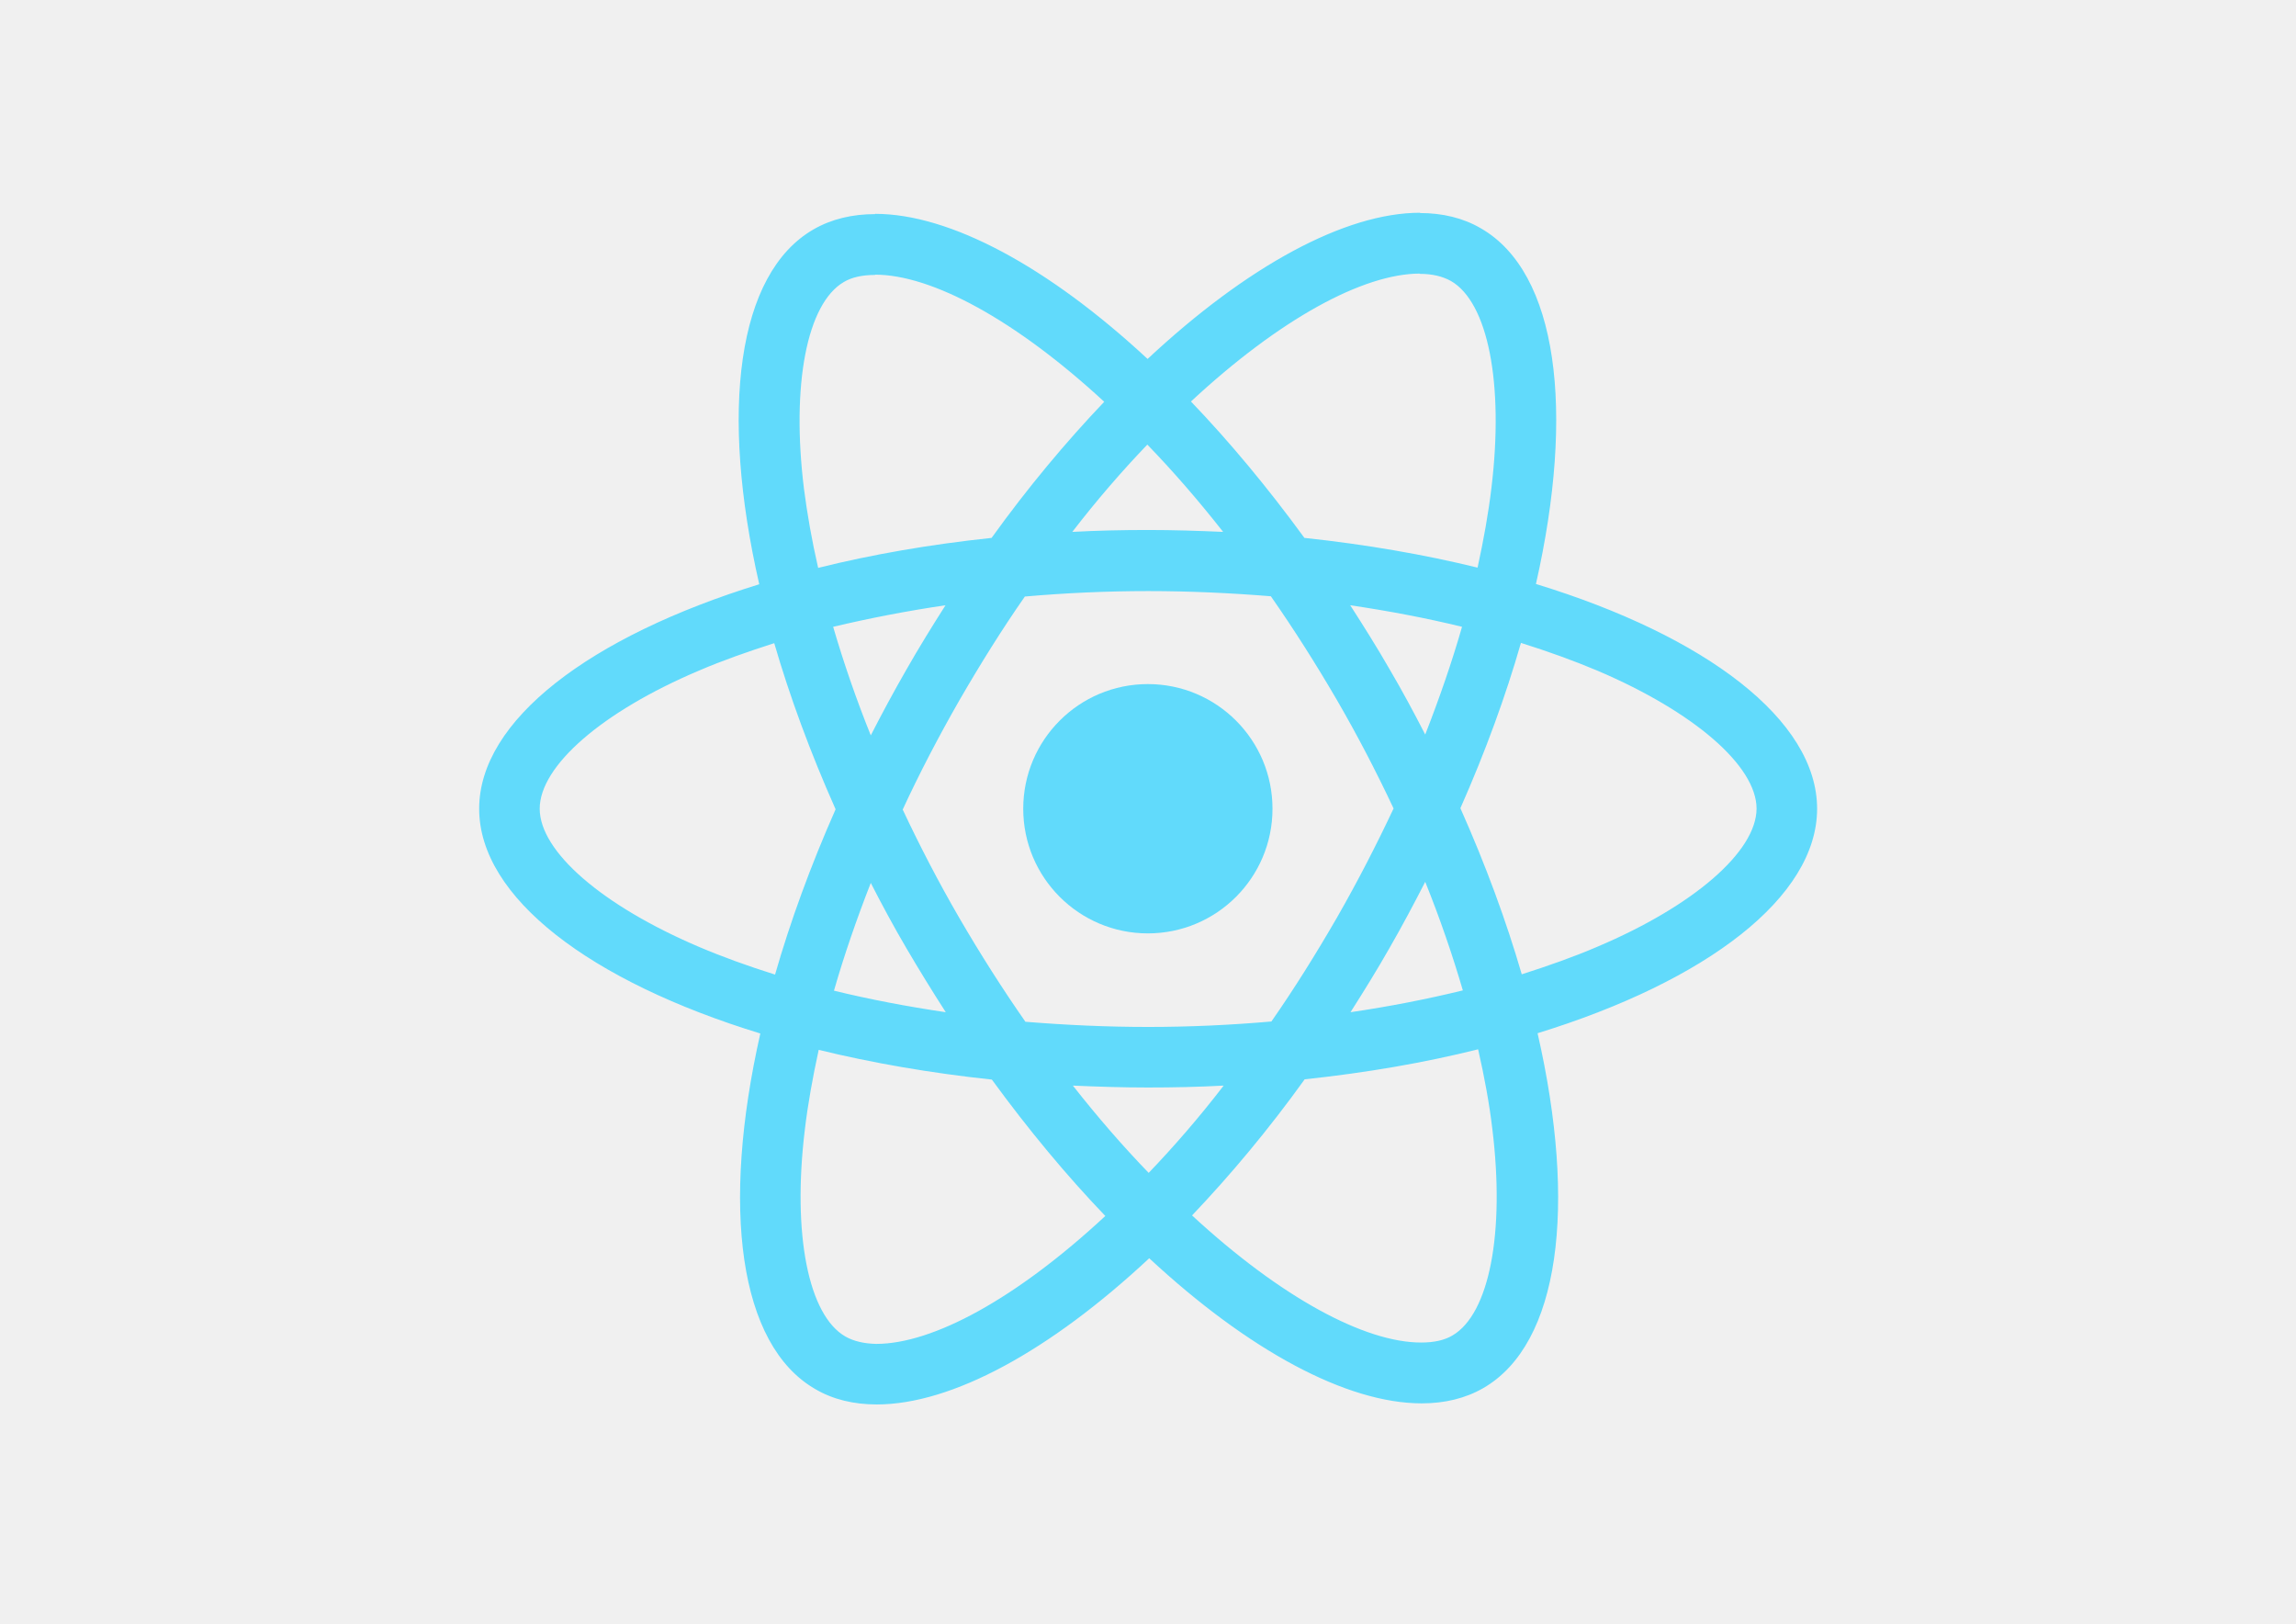
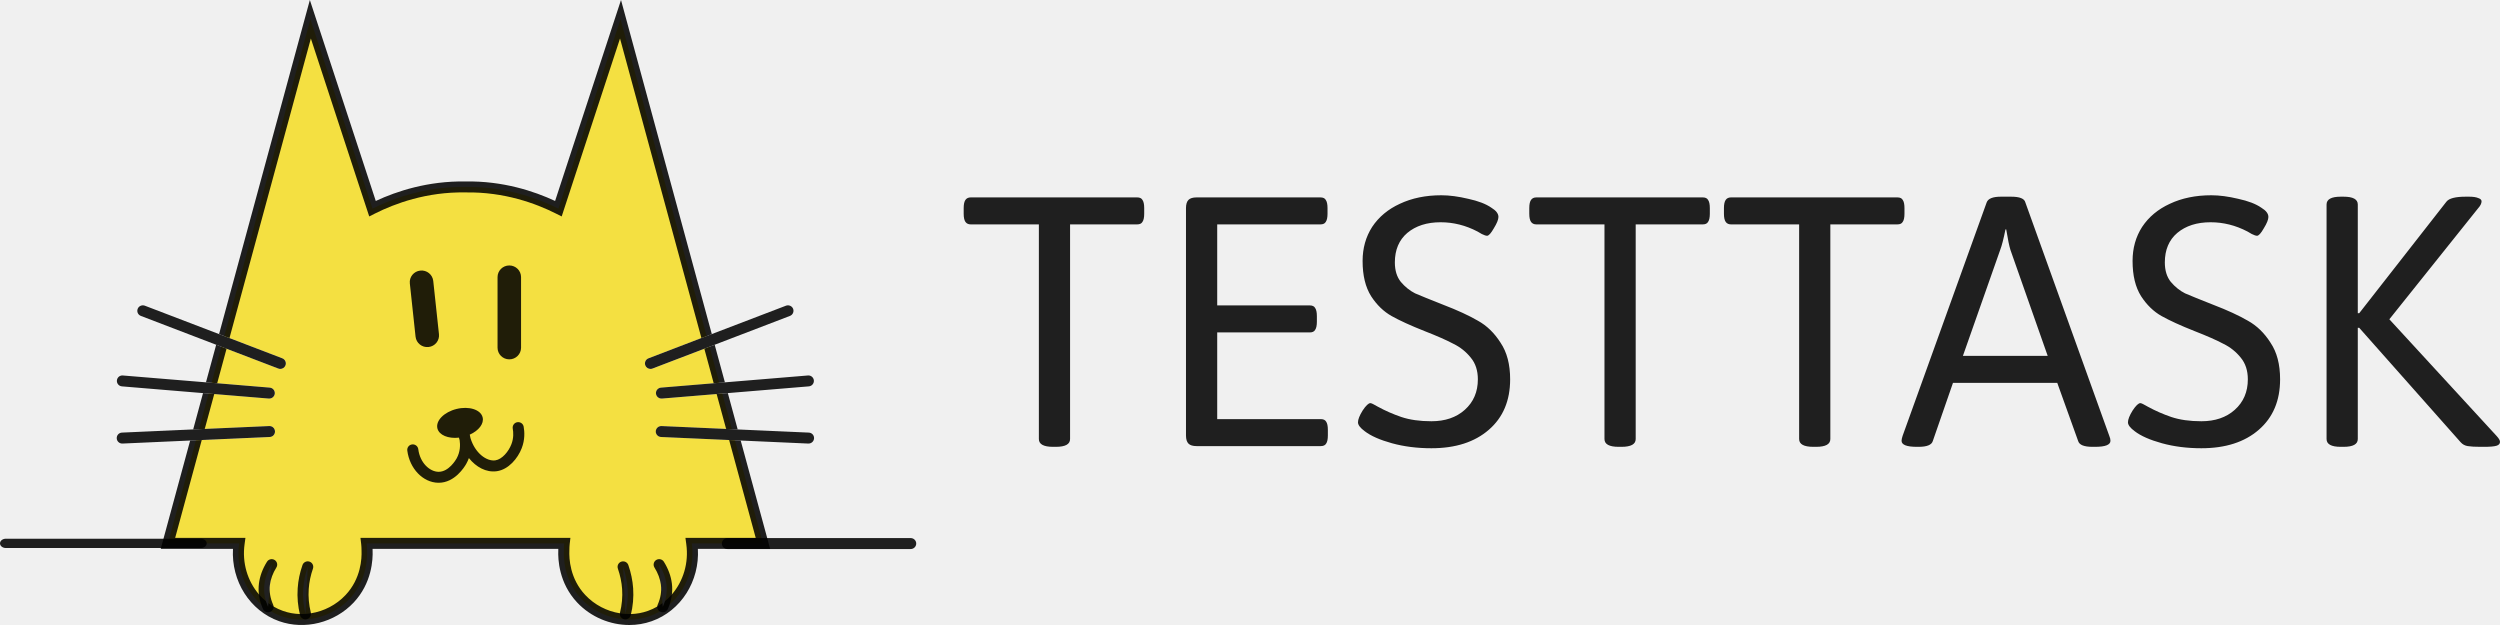
- <svg xmlns="http://www.w3.org/2000/svg" viewBox="0 0 841.9 595.3">
-   <g fill="#61DAFB">
-     <path d="M666.3 296.5c0-32.5-40.7-63.3-103.1-82.4 14.4-63.6 8-114.2-20.2-130.4-6.5-3.8-14.1-5.6-22.4-5.6v22.3c4.6 0 8.3.9 11.4 2.6 13.6 7.8 19.5 37.5 14.9 75.7-1.1 9.4-2.9 19.3-5.1 29.4-19.6-4.8-41-8.5-63.5-10.9-13.5-18.5-27.5-35.3-41.6-50 32.6-30.3 63.2-46.9 84-46.9V78c-27.5 0-63.5 19.6-99.9 53.6-36.4-33.8-72.4-53.2-99.9-53.2v22.3c20.7 0 51.4 16.5 84 46.6-14 14.7-28 31.4-41.3 49.9-22.6 2.4-44 6.1-63.6 11-2.3-10-4-19.7-5.2-29-4.7-38.2 1.1-67.9 14.6-75.8 3-1.8 6.9-2.6 11.5-2.6V78.5c-8.4 0-16 1.8-22.6 5.6-28.1 16.2-34.4 66.7-19.9 130.1-62.2 19.2-102.7 49.9-102.7 82.3 0 32.5 40.7 63.3 103.1 82.4-14.4 63.6-8 114.2 20.2 130.4 6.5 3.8 14.1 5.6 22.5 5.6 27.5 0 63.5-19.6 99.9-53.6 36.4 33.8 72.4 53.2 99.9 53.2 8.4 0 16-1.8 22.6-5.6 28.1-16.2 34.4-66.7 19.9-130.1 62-19.1 102.5-49.9 102.5-82.3zm-130.2-66.7c-3.7 12.9-8.3 26.2-13.5 39.5-4.1-8-8.4-16-13.1-24-4.6-8-9.5-15.8-14.4-23.4 14.2 2.1 27.9 4.7 41 7.9zm-45.8 106.5c-7.8 13.5-15.8 26.3-24.1 38.2-14.9 1.3-30 2-45.2 2-15.1 0-30.2-.7-45-1.9-8.3-11.9-16.4-24.6-24.2-38-7.6-13.1-14.5-26.4-20.8-39.8 6.2-13.4 13.2-26.8 20.7-39.9 7.8-13.5 15.8-26.3 24.1-38.2 14.9-1.3 30-2 45.2-2 15.1 0 30.2.7 45 1.9 8.3 11.9 16.4 24.6 24.2 38 7.6 13.1 14.5 26.4 20.8 39.8-6.3 13.4-13.2 26.8-20.7 39.9zm32.3-13c5.4 13.4 10 26.8 13.8 39.8-13.1 3.2-26.9 5.9-41.2 8 4.9-7.7 9.8-15.6 14.4-23.7 4.6-8 8.9-16.1 13-24.1zM421.2 430c-9.3-9.6-18.6-20.3-27.8-32 9 .4 18.2.7 27.5.7 9.4 0 18.7-.2 27.8-.7-9 11.7-18.3 22.4-27.5 32zm-74.4-58.9c-14.2-2.1-27.9-4.7-41-7.9 3.7-12.9 8.3-26.2 13.5-39.5 4.1 8 8.4 16 13.1 24 4.7 8 9.5 15.8 14.4 23.4zM420.7 163c9.3 9.6 18.6 20.3 27.8 32-9-.4-18.2-.7-27.5-.7-9.4 0-18.7.2-27.8.7 9-11.7 18.3-22.4 27.5-32zm-74 58.9c-4.9 7.7-9.8 15.6-14.4 23.7-4.6 8-8.9 16-13 24-5.4-13.4-10-26.8-13.8-39.8 13.1-3.1 26.9-5.8 41.2-7.9zm-90.5 125.2c-35.4-15.1-58.3-34.9-58.3-50.6 0-15.7 22.9-35.6 58.3-50.6 8.6-3.7 18-7 27.7-10.1 5.7 19.6 13.2 40 22.5 60.9-9.2 20.8-16.6 41.1-22.2 60.6-9.9-3.1-19.3-6.5-28-10.2zM310 490c-13.6-7.8-19.5-37.5-14.9-75.7 1.1-9.4 2.9-19.3 5.1-29.4 19.6 4.8 41 8.5 63.5 10.9 13.5 18.5 27.5 35.3 41.6 50-32.6 30.3-63.2 46.9-84 46.9-4.5-.1-8.3-1-11.3-2.7zm237.2-76.2c4.7 38.2-1.1 67.9-14.6 75.8-3 1.8-6.9 2.6-11.5 2.6-20.7 0-51.4-16.5-84-46.6 14-14.7 28-31.4 41.3-49.9 22.6-2.4 44-6.1 63.6-11 2.3 10.1 4.1 19.8 5.2 29.1zm38.5-66.7c-8.6 3.7-18 7-27.7 10.1-5.7-19.6-13.2-40-22.5-60.9 9.2-20.8 16.6-41.1 22.2-60.6 9.9 3.1 19.3 6.5 28.1 10.2 35.4 15.1 58.3 34.9 58.3 50.6-.1 15.7-23 35.6-58.4 50.6zM320.8 78.4z" />
-     <circle cx="420.9" cy="296.5" r="45.7" />
-     <path d="M520.5 78.1z" />
-   </g>
+ <svg xmlns="http://www.w3.org/2000/svg" width="104" height="26" viewBox="0 0 104 26" fill="none">
+   <path d="M28.779 22.604C28.917 23.598 28.541 24.547 27.859 25.142C27.733 25.254 27.596 25.352 27.45 25.437C27.317 25.512 27.179 25.577 27.033 25.628C26.701 25.745 26.356 25.789 26.017 25.767C26.007 25.767 25.998 25.767 25.989 25.765C25.305 25.716 24.647 25.406 24.181 24.91C23.425 24.106 23.447 23.108 23.456 22.899C23.456 22.799 23.46 22.701 23.472 22.604H15.254C15.266 22.701 15.27 22.799 15.27 22.899C15.279 23.108 15.301 24.106 14.545 24.91C14.079 25.406 13.421 25.716 12.737 25.765C12.728 25.767 12.719 25.767 12.709 25.767C12.37 25.789 12.024 25.745 11.693 25.628C11.547 25.577 11.409 25.512 11.276 25.437C11.13 25.352 10.993 25.254 10.867 25.144C10.866 25.144 10.866 25.142 10.866 25.142C10.185 24.546 9.809 23.598 9.947 22.604H6.987C7.006 22.531 7.027 22.457 7.047 22.384C7.415 21.028 7.783 19.672 8.152 18.316L8.393 18.305L11.221 18.179C11.349 18.174 11.447 18.067 11.441 17.942C11.435 17.815 11.331 17.717 11.2 17.724L8.519 17.843L8.278 17.854C8.412 17.36 8.546 16.866 8.68 16.372L8.913 16.392L11.184 16.58H11.204C11.322 16.58 11.424 16.49 11.433 16.371C11.443 16.246 11.35 16.135 11.223 16.125L9.035 15.944L8.802 15.924C8.938 15.424 9.073 14.923 9.209 14.424L9.426 14.507L11.58 15.331C11.607 15.342 11.636 15.347 11.663 15.347C11.755 15.347 11.843 15.291 11.877 15.201C11.923 15.084 11.864 14.952 11.746 14.906L9.547 14.063L9.33 13.982C10.524 9.588 11.718 5.194 12.912 0.802C13.774 3.428 14.635 6.055 15.496 8.68C16.104 8.375 17.52 7.749 19.355 7.777H19.371C21.206 7.749 22.622 8.375 23.23 8.68C24.091 6.055 24.952 3.428 25.814 0.802C27.008 5.194 28.202 9.588 29.396 13.982L29.179 14.063L26.98 14.906C26.861 14.952 26.802 15.084 26.848 15.201C26.883 15.291 26.971 15.347 27.063 15.347C27.09 15.347 27.118 15.342 27.146 15.331L29.3 14.507L29.517 14.424C29.652 14.923 29.788 15.424 29.924 15.924L29.69 15.944L27.502 16.125C27.376 16.135 27.281 16.246 27.292 16.371C27.302 16.49 27.403 16.58 27.521 16.58H27.54L29.812 16.392L30.046 16.372C30.18 16.866 30.314 17.36 30.448 17.854L30.207 17.843L27.524 17.724C27.394 17.72 27.29 17.815 27.284 17.942C27.278 18.067 27.377 18.174 27.504 18.179L30.333 18.305L30.574 18.316C30.943 19.672 31.311 21.028 31.679 22.384C31.699 22.457 31.72 22.531 31.739 22.604H28.779Z" fill="#F4E041" />
+   <path d="M32.038 22.832L31.978 22.613L31.916 22.384L30.813 18.326L30.574 18.316L30.332 18.305L31.438 22.375H28.514L28.549 22.634C28.659 23.418 28.424 24.177 27.953 24.724C27.863 24.829 27.765 24.926 27.659 25.012C27.626 25.04 27.593 25.066 27.56 25.09C27.491 25.142 27.419 25.189 27.344 25.231C27.221 25.303 27.091 25.365 26.954 25.413C26.726 25.494 26.489 25.537 26.251 25.544C26.173 25.546 26.094 25.544 26.016 25.539C25.94 25.535 25.864 25.525 25.788 25.513C25.25 25.427 24.735 25.165 24.349 24.754C23.706 24.071 23.671 23.236 23.686 22.899C23.686 22.8 23.69 22.712 23.699 22.63L23.729 22.375H14.995L15.025 22.63C15.034 22.712 15.04 22.8 15.04 22.908C15.053 23.236 15.018 24.071 14.375 24.754C13.989 25.165 13.474 25.427 12.937 25.513C12.861 25.525 12.785 25.535 12.709 25.539C12.631 25.544 12.553 25.546 12.474 25.544C12.235 25.537 11.998 25.494 11.77 25.413C11.634 25.365 11.504 25.304 11.382 25.233H11.381C11.306 25.19 11.233 25.142 11.164 25.09C11.131 25.066 11.098 25.04 11.065 25.012C10.96 24.926 10.861 24.829 10.771 24.724C10.3 24.177 10.065 23.418 10.175 22.634L10.21 22.375H7.287L8.393 18.305L8.151 18.316L7.911 18.326L6.808 22.384L6.746 22.613L6.686 22.832H9.692C9.616 24.171 10.394 25.412 11.614 25.842C12.677 26.219 13.922 25.906 14.713 25.065C15.473 24.255 15.516 23.273 15.5 22.899C15.5 22.876 15.499 22.853 15.499 22.832H23.225V22.889C23.208 23.273 23.25 24.255 24.011 25.065C24.58 25.669 25.381 26 26.181 26C26.495 26 26.809 25.948 27.11 25.842C28.33 25.412 29.108 24.171 29.032 22.832H32.038ZM8.679 16.372L8.446 16.353L8.036 17.864L8.278 17.854L8.518 17.843L8.913 16.391L8.679 16.372ZM25.834 0L25.594 0.731C24.876 2.922 24.156 5.113 23.438 7.303L23.092 8.36C22.216 7.952 20.917 7.522 19.371 7.549H19.358C17.806 7.524 16.508 7.952 15.632 8.36L15.286 7.303C14.568 5.113 13.85 2.922 13.13 0.731L12.89 0L9.113 13.898L9.33 13.982L9.546 14.063L12.932 1.602C13.571 3.55 14.21 5.497 14.847 7.444L15.36 9.004L15.599 8.883C16.423 8.468 17.748 7.976 19.355 8.005H19.374C20.985 7.978 22.301 8.468 23.125 8.883L23.366 9.004L23.877 7.444C24.514 5.497 25.153 3.55 25.793 1.602L29.179 14.063L29.395 13.982L29.611 13.898L25.834 0ZM8.993 14.341L8.568 15.905L8.801 15.924L9.035 15.943L9.425 14.507L9.209 14.424L8.993 14.341ZM29.731 14.342L29.516 14.424L29.3 14.507L29.69 15.943L29.924 15.924L30.156 15.906L29.731 14.342ZM30.278 16.353L30.046 16.372L29.812 16.391L30.207 17.843L30.447 17.854L30.688 17.864L30.278 16.353Z" fill="black" fill-opacity="0.87" />
+   <path d="M21.187 14.949C20.916 14.949 20.698 14.733 20.698 14.465V11.528C20.698 11.26 20.916 11.043 21.187 11.043C21.457 11.043 21.676 11.26 21.676 11.528V14.465C21.676 14.732 21.457 14.949 21.187 14.949Z" fill="black" fill-opacity="0.87" />
+   <path d="M17.826 14.436C17.558 14.465 17.316 14.272 17.287 14.005L17.049 11.789C17.02 11.524 17.215 11.284 17.484 11.256C17.752 11.227 17.994 11.42 18.023 11.687L18.261 13.903C18.29 14.169 18.095 14.408 17.826 14.436Z" fill="black" fill-opacity="0.87" />
+   <path d="M11.875 15.201C11.84 15.291 11.753 15.347 11.661 15.347C11.633 15.347 11.604 15.342 11.578 15.331L9.423 14.507L9.207 14.424L8.991 14.341L5.86 13.142C5.74 13.097 5.682 12.965 5.728 12.847C5.774 12.73 5.907 12.672 6.026 12.717L9.111 13.898L9.328 13.981L9.544 14.063L11.744 14.906C11.862 14.952 11.921 15.084 11.875 15.201Z" fill="black" fill-opacity="0.87" />
+   <path d="M11.431 16.371C11.421 16.49 11.32 16.58 11.201 16.58H11.182L8.911 16.392L8.677 16.372L8.444 16.353L5.073 16.073C4.946 16.063 4.852 15.953 4.863 15.827C4.874 15.702 4.983 15.608 5.112 15.62L8.566 15.905L8.799 15.924L9.033 15.943L11.221 16.125C11.348 16.135 11.441 16.246 11.431 16.371Z" fill="black" fill-opacity="0.87" />
+   <path d="M11.439 17.942C11.445 18.068 11.347 18.174 11.219 18.179L8.391 18.305L8.15 18.316L7.909 18.326L5.095 18.452H5.085C4.963 18.452 4.86 18.356 4.856 18.234C4.85 18.107 4.948 18.001 5.074 17.996L8.035 17.864L8.276 17.854L8.517 17.843L11.199 17.724C11.329 17.718 11.433 17.816 11.439 17.942Z" fill="black" fill-opacity="0.87" />
+   <path d="M32.862 13.142L29.73 14.342L29.515 14.424L29.298 14.507L27.144 15.331C27.116 15.342 27.088 15.347 27.061 15.347C26.969 15.347 26.881 15.291 26.846 15.201C26.8 15.084 26.859 14.952 26.978 14.906L29.177 14.063L29.394 13.981L29.609 13.898L32.696 12.717C32.813 12.672 32.948 12.73 32.994 12.847C33.039 12.965 32.98 13.097 32.862 13.142Z" fill="black" fill-opacity="0.87" />
+   <path d="M33.857 15.827C33.867 15.953 33.773 16.063 33.646 16.073L30.275 16.353L30.043 16.372L29.809 16.392L27.537 16.58H27.517C27.4 16.58 27.299 16.49 27.288 16.371C27.278 16.246 27.372 16.135 27.499 16.125L29.687 15.944L29.921 15.924L30.153 15.906L33.608 15.62C33.735 15.607 33.846 15.702 33.857 15.827Z" fill="black" fill-opacity="0.87" />
+   <path d="M33.865 18.234C33.859 18.356 33.758 18.452 33.635 18.452H33.624L30.811 18.326L30.571 18.316L30.329 18.305L27.5 18.179C27.374 18.174 27.275 18.067 27.28 17.942C27.286 17.816 27.391 17.72 27.521 17.724L30.204 17.843L30.445 17.854L30.685 17.865L33.645 17.996C33.773 18.001 33.871 18.107 33.865 18.234Z" fill="black" fill-opacity="0.87" />
+   <path d="M25.921 23.579C26.009 23.83 26.085 24.136 26.109 24.486C26.138 24.897 26.086 25.255 26.015 25.539L25.921 23.579Z" fill="white" />
+   <path d="M26.015 25.767C25.997 25.767 25.979 25.765 25.96 25.761C25.837 25.731 25.761 25.607 25.792 25.485C25.873 25.16 25.903 24.829 25.88 24.502C25.86 24.218 25.8 23.933 25.704 23.655C25.662 23.536 25.726 23.406 25.846 23.365C25.967 23.324 26.097 23.387 26.139 23.507C26.249 23.822 26.316 24.147 26.339 24.471C26.365 24.846 26.331 25.223 26.239 25.595C26.212 25.698 26.118 25.767 26.015 25.767Z" fill="black" fill-opacity="0.87" />
+   <path d="M27.422 23.489C27.563 23.714 27.686 23.988 27.724 24.301C27.77 24.669 27.687 24.99 27.572 25.245L27.422 23.489Z" fill="white" />
+   <path d="M27.572 25.472C27.541 25.472 27.51 25.465 27.479 25.453C27.362 25.401 27.309 25.267 27.361 25.152C27.483 24.878 27.527 24.601 27.493 24.327C27.463 24.088 27.374 23.846 27.225 23.608C27.159 23.501 27.192 23.36 27.3 23.294C27.408 23.228 27.55 23.261 27.617 23.369C27.801 23.663 27.912 23.967 27.95 24.273C27.994 24.628 27.938 24.986 27.782 25.336C27.744 25.422 27.66 25.472 27.572 25.472Z" fill="black" fill-opacity="0.87" />
+   <path d="M12.803 23.579C12.715 23.83 12.639 24.136 12.615 24.486C12.586 24.897 12.638 25.255 12.709 25.539L12.803 23.579Z" fill="white" />
+   <path d="M12.707 25.767C12.604 25.767 12.51 25.698 12.484 25.594C12.392 25.224 12.357 24.845 12.384 24.47C12.405 24.145 12.473 23.821 12.584 23.505C12.625 23.387 12.757 23.323 12.876 23.364C12.996 23.405 13.06 23.535 13.019 23.654C12.922 23.932 12.862 24.216 12.843 24.501C12.82 24.828 12.85 25.159 12.93 25.483C12.96 25.605 12.886 25.73 12.762 25.759C12.744 25.765 12.726 25.767 12.707 25.767Z" fill="black" fill-opacity="0.87" />
+   <path d="M11.302 23.489C11.161 23.714 11.039 23.988 11 24.301C10.954 24.669 11.037 24.99 11.152 25.245L11.302 23.489Z" fill="white" />
+   <path d="M11.151 25.472C11.062 25.472 10.978 25.421 10.94 25.336C10.785 24.987 10.727 24.629 10.772 24.273C10.81 23.967 10.922 23.664 11.106 23.369C11.173 23.261 11.314 23.228 11.422 23.294C11.531 23.36 11.564 23.501 11.497 23.608C11.349 23.845 11.259 24.088 11.229 24.327C11.196 24.601 11.239 24.878 11.361 25.152C11.413 25.267 11.36 25.401 11.244 25.453C11.213 25.466 11.182 25.472 11.151 25.472Z" fill="black" fill-opacity="0.87" />
+   <path d="M8.355 22.798H0.245C0.11 22.798 0 22.711 0 22.604C0 22.498 0.11 22.41 0.245 22.41H8.355C8.49 22.41 8.6 22.498 8.6 22.604C8.6 22.711 8.49 22.798 8.355 22.798Z" fill="black" fill-opacity="0.87" />
+   <path d="M37.885 22.84H30.259C30.133 22.84 30.029 22.737 30.029 22.611C30.029 22.486 30.133 22.384 30.259 22.384H37.885C38.011 22.384 38.115 22.486 38.115 22.611C38.115 22.737 38.012 22.84 37.885 22.84Z" fill="black" fill-opacity="0.87" />
+   <path d="M21.704 18.644C21.539 19.071 21.155 19.532 20.669 19.602C20.219 19.665 19.804 19.426 19.506 19.056C19.477 19.134 19.442 19.215 19.396 19.296C19.321 19.429 18.919 20.083 18.249 20.083H18.231C17.593 20.072 17.04 19.496 16.943 18.742C16.928 18.617 17.017 18.503 17.143 18.488C17.268 18.472 17.385 18.561 17.4 18.685C17.474 19.267 17.884 19.621 18.239 19.627H18.248C18.671 19.627 18.962 19.131 18.994 19.074C19.153 18.791 19.149 18.502 19.121 18.311C19.11 18.276 19.101 18.241 19.092 18.206C18.649 18.257 18.267 18.103 18.196 17.822C18.117 17.503 18.473 17.141 18.992 17.013C19.512 16.885 19.998 17.04 20.077 17.36C20.144 17.623 19.915 17.915 19.542 18.081C19.553 18.123 19.564 18.174 19.573 18.228C19.759 18.842 20.236 19.201 20.604 19.151C20.89 19.109 21.158 18.782 21.274 18.481C21.373 18.226 21.359 17.985 21.33 17.829C21.309 17.705 21.391 17.586 21.516 17.564C21.642 17.542 21.761 17.624 21.784 17.747C21.823 17.962 21.841 18.29 21.704 18.644Z" fill="black" fill-opacity="0.87" />
+   <path d="M43.807 18.588C43.414 18.588 43.217 18.48 43.217 18.263V9.335H40.384C40.286 9.335 40.212 9.301 40.163 9.232C40.114 9.163 40.089 9.049 40.089 8.892V8.655C40.089 8.498 40.114 8.384 40.163 8.315C40.212 8.246 40.286 8.212 40.384 8.212H47.304C47.412 8.212 47.486 8.246 47.525 8.315C47.574 8.384 47.599 8.498 47.599 8.655V8.892C47.599 9.049 47.574 9.163 47.525 9.232C47.486 9.301 47.412 9.335 47.304 9.335H44.515V18.263C44.515 18.48 44.319 18.588 43.925 18.588H43.807ZM49.78 18.558C49.623 18.558 49.51 18.524 49.441 18.455C49.372 18.386 49.337 18.273 49.337 18.115V8.655C49.337 8.498 49.372 8.384 49.441 8.315C49.51 8.246 49.623 8.212 49.78 8.212H54.929C55.038 8.212 55.111 8.246 55.151 8.315C55.2 8.384 55.225 8.498 55.225 8.655V8.892C55.225 9.049 55.2 9.163 55.151 9.232C55.111 9.301 55.038 9.335 54.929 9.335H50.636V12.705H54.487C54.595 12.705 54.669 12.74 54.708 12.809C54.757 12.878 54.782 12.991 54.782 13.149V13.385C54.782 13.543 54.757 13.656 54.708 13.725C54.669 13.794 54.595 13.829 54.487 13.829H50.636V17.435H54.944C55.052 17.435 55.126 17.47 55.166 17.538C55.215 17.608 55.239 17.721 55.239 17.878V18.115C55.239 18.273 55.215 18.386 55.166 18.455C55.126 18.524 55.052 18.558 54.944 18.558H49.78ZM59.546 18.647C58.956 18.647 58.41 18.578 57.908 18.44C57.407 18.302 57.028 18.135 56.772 17.938C56.585 17.8 56.492 17.677 56.492 17.568C56.492 17.45 56.556 17.287 56.684 17.08C56.821 16.873 56.93 16.77 57.008 16.77C57.048 16.77 57.151 16.819 57.318 16.918C57.623 17.085 57.948 17.228 58.292 17.346C58.646 17.465 59.064 17.524 59.546 17.524C60.117 17.524 60.579 17.366 60.933 17.051C61.297 16.726 61.479 16.302 61.479 15.78C61.479 15.415 61.381 15.114 61.184 14.878C60.987 14.632 60.746 14.44 60.461 14.302C60.185 14.154 59.782 13.976 59.251 13.769C58.681 13.543 58.228 13.336 57.894 13.149C57.559 12.961 57.274 12.685 57.038 12.321C56.802 11.946 56.684 11.459 56.684 10.857C56.684 10.325 56.817 9.852 57.082 9.439C57.358 9.025 57.741 8.704 58.233 8.478C58.735 8.241 59.31 8.123 59.959 8.123C60.294 8.123 60.667 8.172 61.081 8.271C61.494 8.36 61.813 8.483 62.04 8.64C62.236 8.759 62.335 8.887 62.335 9.025C62.335 9.133 62.271 9.291 62.143 9.498C62.025 9.705 61.931 9.808 61.863 9.808C61.813 9.808 61.74 9.783 61.641 9.734C61.553 9.685 61.494 9.65 61.464 9.631C60.972 9.374 60.461 9.246 59.93 9.246C59.359 9.246 58.897 9.394 58.543 9.69C58.199 9.985 58.026 10.394 58.026 10.917C58.026 11.252 58.11 11.523 58.277 11.73C58.454 11.937 58.651 12.094 58.867 12.203C59.094 12.301 59.482 12.459 60.033 12.676C60.623 12.902 61.105 13.124 61.479 13.341C61.853 13.548 62.167 13.853 62.423 14.257C62.689 14.651 62.822 15.159 62.822 15.78C62.822 16.666 62.527 17.366 61.936 17.878C61.346 18.391 60.55 18.647 59.546 18.647ZM67.337 18.588C66.943 18.588 66.746 18.48 66.746 18.263V9.335H63.913C63.815 9.335 63.741 9.301 63.692 9.232C63.643 9.163 63.618 9.049 63.618 8.892V8.655C63.618 8.498 63.643 8.384 63.692 8.315C63.741 8.246 63.815 8.212 63.913 8.212H70.833C70.942 8.212 71.015 8.246 71.055 8.315C71.104 8.384 71.129 8.498 71.129 8.655V8.892C71.129 9.049 71.104 9.163 71.055 9.232C71.015 9.301 70.942 9.335 70.833 9.335H68.045V18.263C68.045 18.48 67.848 18.588 67.455 18.588H67.337ZM75.434 18.588C75.041 18.588 74.844 18.48 74.844 18.263V9.335H72.011C71.913 9.335 71.839 9.301 71.79 9.232C71.741 9.163 71.716 9.049 71.716 8.892V8.655C71.716 8.498 71.741 8.384 71.79 8.315C71.839 8.246 71.913 8.212 72.011 8.212H78.931C79.039 8.212 79.113 8.246 79.152 8.315C79.202 8.384 79.226 8.498 79.226 8.655V8.892C79.226 9.049 79.202 9.163 79.152 9.232C79.113 9.301 79.039 9.335 78.931 9.335H76.142V18.263C76.142 18.48 75.946 18.588 75.552 18.588H75.434ZM79.739 18.588C79.317 18.588 79.105 18.504 79.105 18.337C79.105 18.287 79.12 18.218 79.149 18.13L82.646 8.419C82.705 8.261 82.902 8.182 83.236 8.182H83.664C84.018 8.182 84.215 8.261 84.254 8.419L87.751 18.145C87.781 18.213 87.795 18.278 87.795 18.337C87.795 18.504 87.584 18.588 87.161 18.588H87.043C86.699 18.588 86.502 18.509 86.453 18.352L85.582 15.927H81.244L80.403 18.352C80.354 18.509 80.158 18.588 79.813 18.588H79.739ZM85.184 14.804L83.635 10.399C83.585 10.242 83.526 9.956 83.458 9.542H83.428C83.349 9.936 83.276 10.222 83.207 10.399L81.657 14.804H85.184ZM91.577 18.647C90.987 18.647 90.441 18.578 89.939 18.44C89.438 18.302 89.059 18.135 88.803 17.938C88.616 17.8 88.523 17.677 88.523 17.568C88.523 17.45 88.587 17.287 88.715 17.08C88.852 16.873 88.96 16.77 89.039 16.77C89.078 16.77 89.182 16.819 89.349 16.918C89.654 17.085 89.978 17.228 90.323 17.346C90.677 17.465 91.095 17.524 91.577 17.524C92.147 17.524 92.61 17.366 92.964 17.051C93.328 16.726 93.51 16.302 93.51 15.78C93.51 15.415 93.411 15.114 93.215 14.878C93.018 14.632 92.777 14.44 92.492 14.302C92.216 14.154 91.813 13.976 91.282 13.769C90.711 13.543 90.259 13.336 89.924 13.149C89.59 12.961 89.305 12.685 89.069 12.321C88.832 11.946 88.715 11.459 88.715 10.857C88.715 10.325 88.847 9.852 89.113 9.439C89.388 9.025 89.772 8.704 90.264 8.478C90.765 8.241 91.341 8.123 91.99 8.123C92.324 8.123 92.698 8.172 93.111 8.271C93.525 8.36 93.844 8.483 94.07 8.64C94.267 8.759 94.365 8.887 94.365 9.025C94.365 9.133 94.302 9.291 94.174 9.498C94.056 9.705 93.962 9.808 93.893 9.808C93.844 9.808 93.77 9.783 93.672 9.734C93.584 9.685 93.525 9.65 93.495 9.631C93.003 9.374 92.492 9.246 91.96 9.246C91.39 9.246 90.928 9.394 90.574 9.69C90.229 9.985 90.057 10.394 90.057 10.917C90.057 11.252 90.141 11.523 90.308 11.73C90.485 11.937 90.682 12.094 90.898 12.203C91.124 12.301 91.513 12.459 92.064 12.676C92.654 12.902 93.136 13.124 93.51 13.341C93.883 13.548 94.198 13.853 94.454 14.257C94.72 14.651 94.852 15.159 94.852 15.78C94.852 16.666 94.557 17.366 93.967 17.878C93.377 18.391 92.58 18.647 91.577 18.647ZM97.375 18.588C96.982 18.588 96.785 18.48 96.785 18.263V8.507C96.785 8.291 96.982 8.182 97.375 8.182H97.493C97.887 8.182 98.084 8.291 98.084 8.507V13.03H98.143L101.772 8.389C101.88 8.251 102.146 8.182 102.569 8.182H102.717C102.884 8.182 103.012 8.202 103.1 8.241C103.189 8.271 103.233 8.315 103.233 8.374C103.233 8.463 103.184 8.562 103.085 8.67L99.397 13.282L103.867 18.145C103.956 18.243 104 18.322 104 18.381C104 18.46 103.951 18.514 103.853 18.544C103.754 18.573 103.587 18.588 103.351 18.588H103.174C102.958 18.588 102.785 18.578 102.658 18.558C102.54 18.539 102.441 18.485 102.362 18.396L98.143 13.636H98.084V18.263C98.084 18.48 97.887 18.588 97.493 18.588H97.375Z" fill="black" fill-opacity="0.87" />
</svg>
